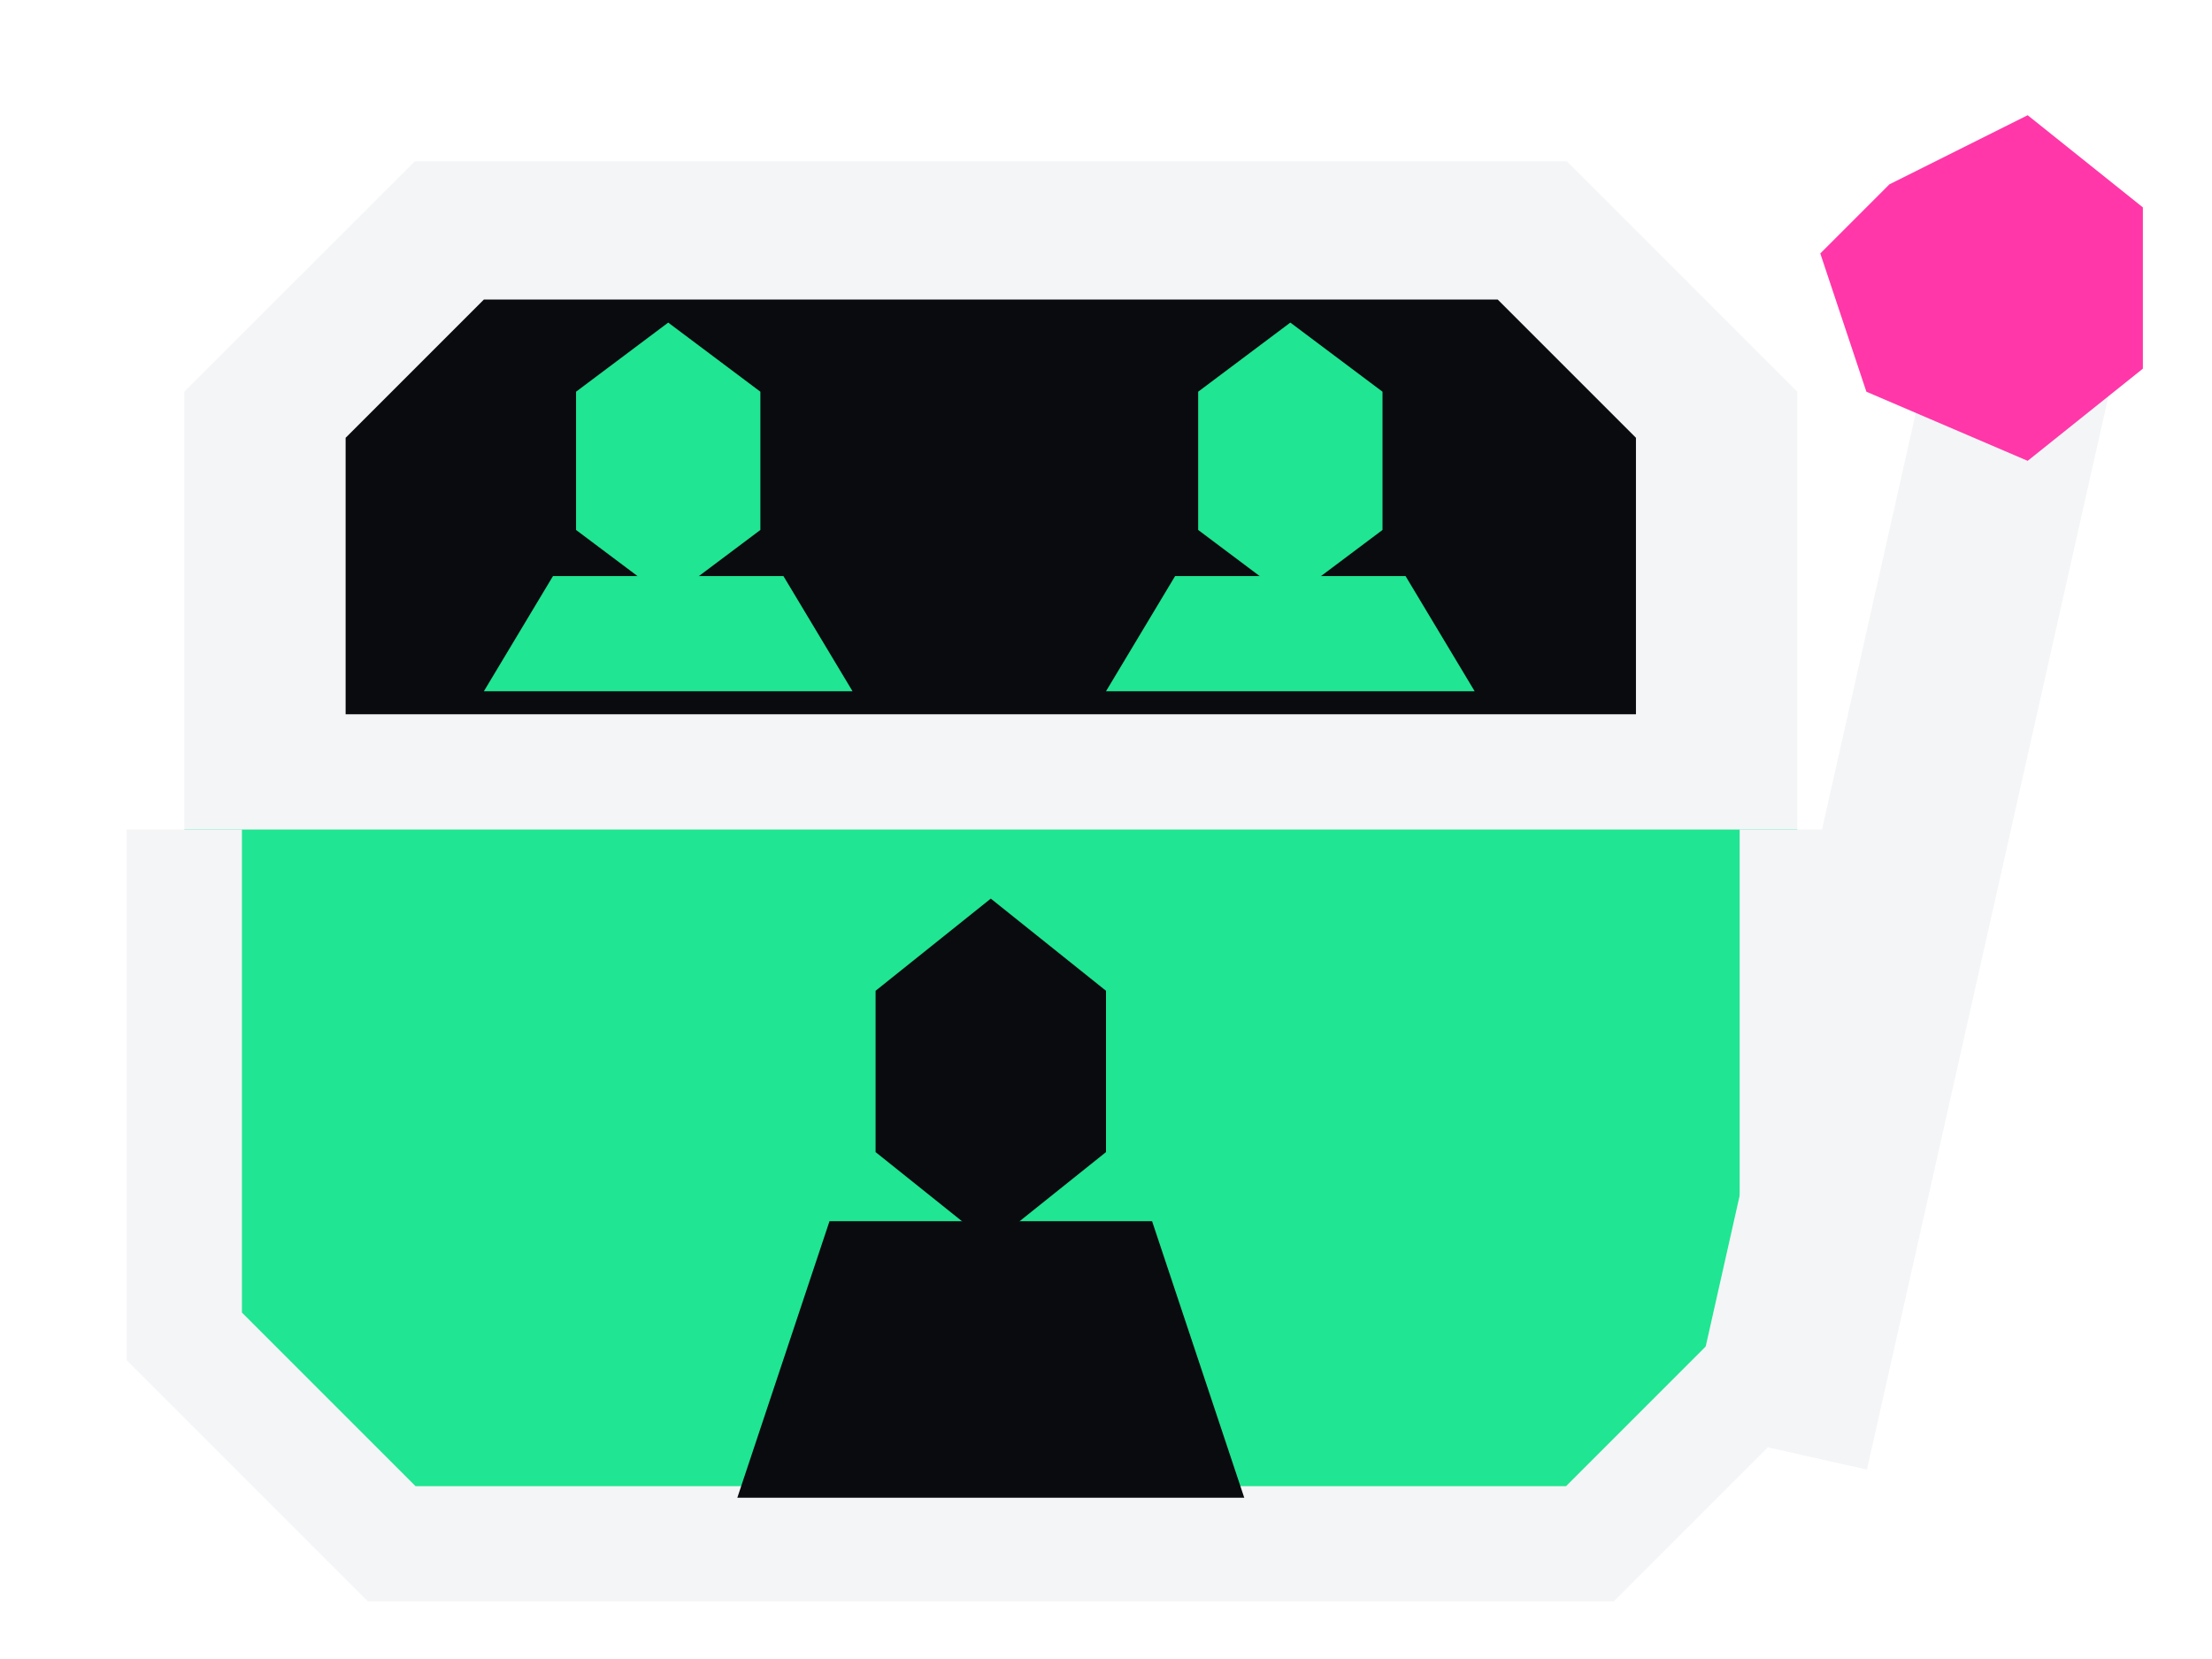
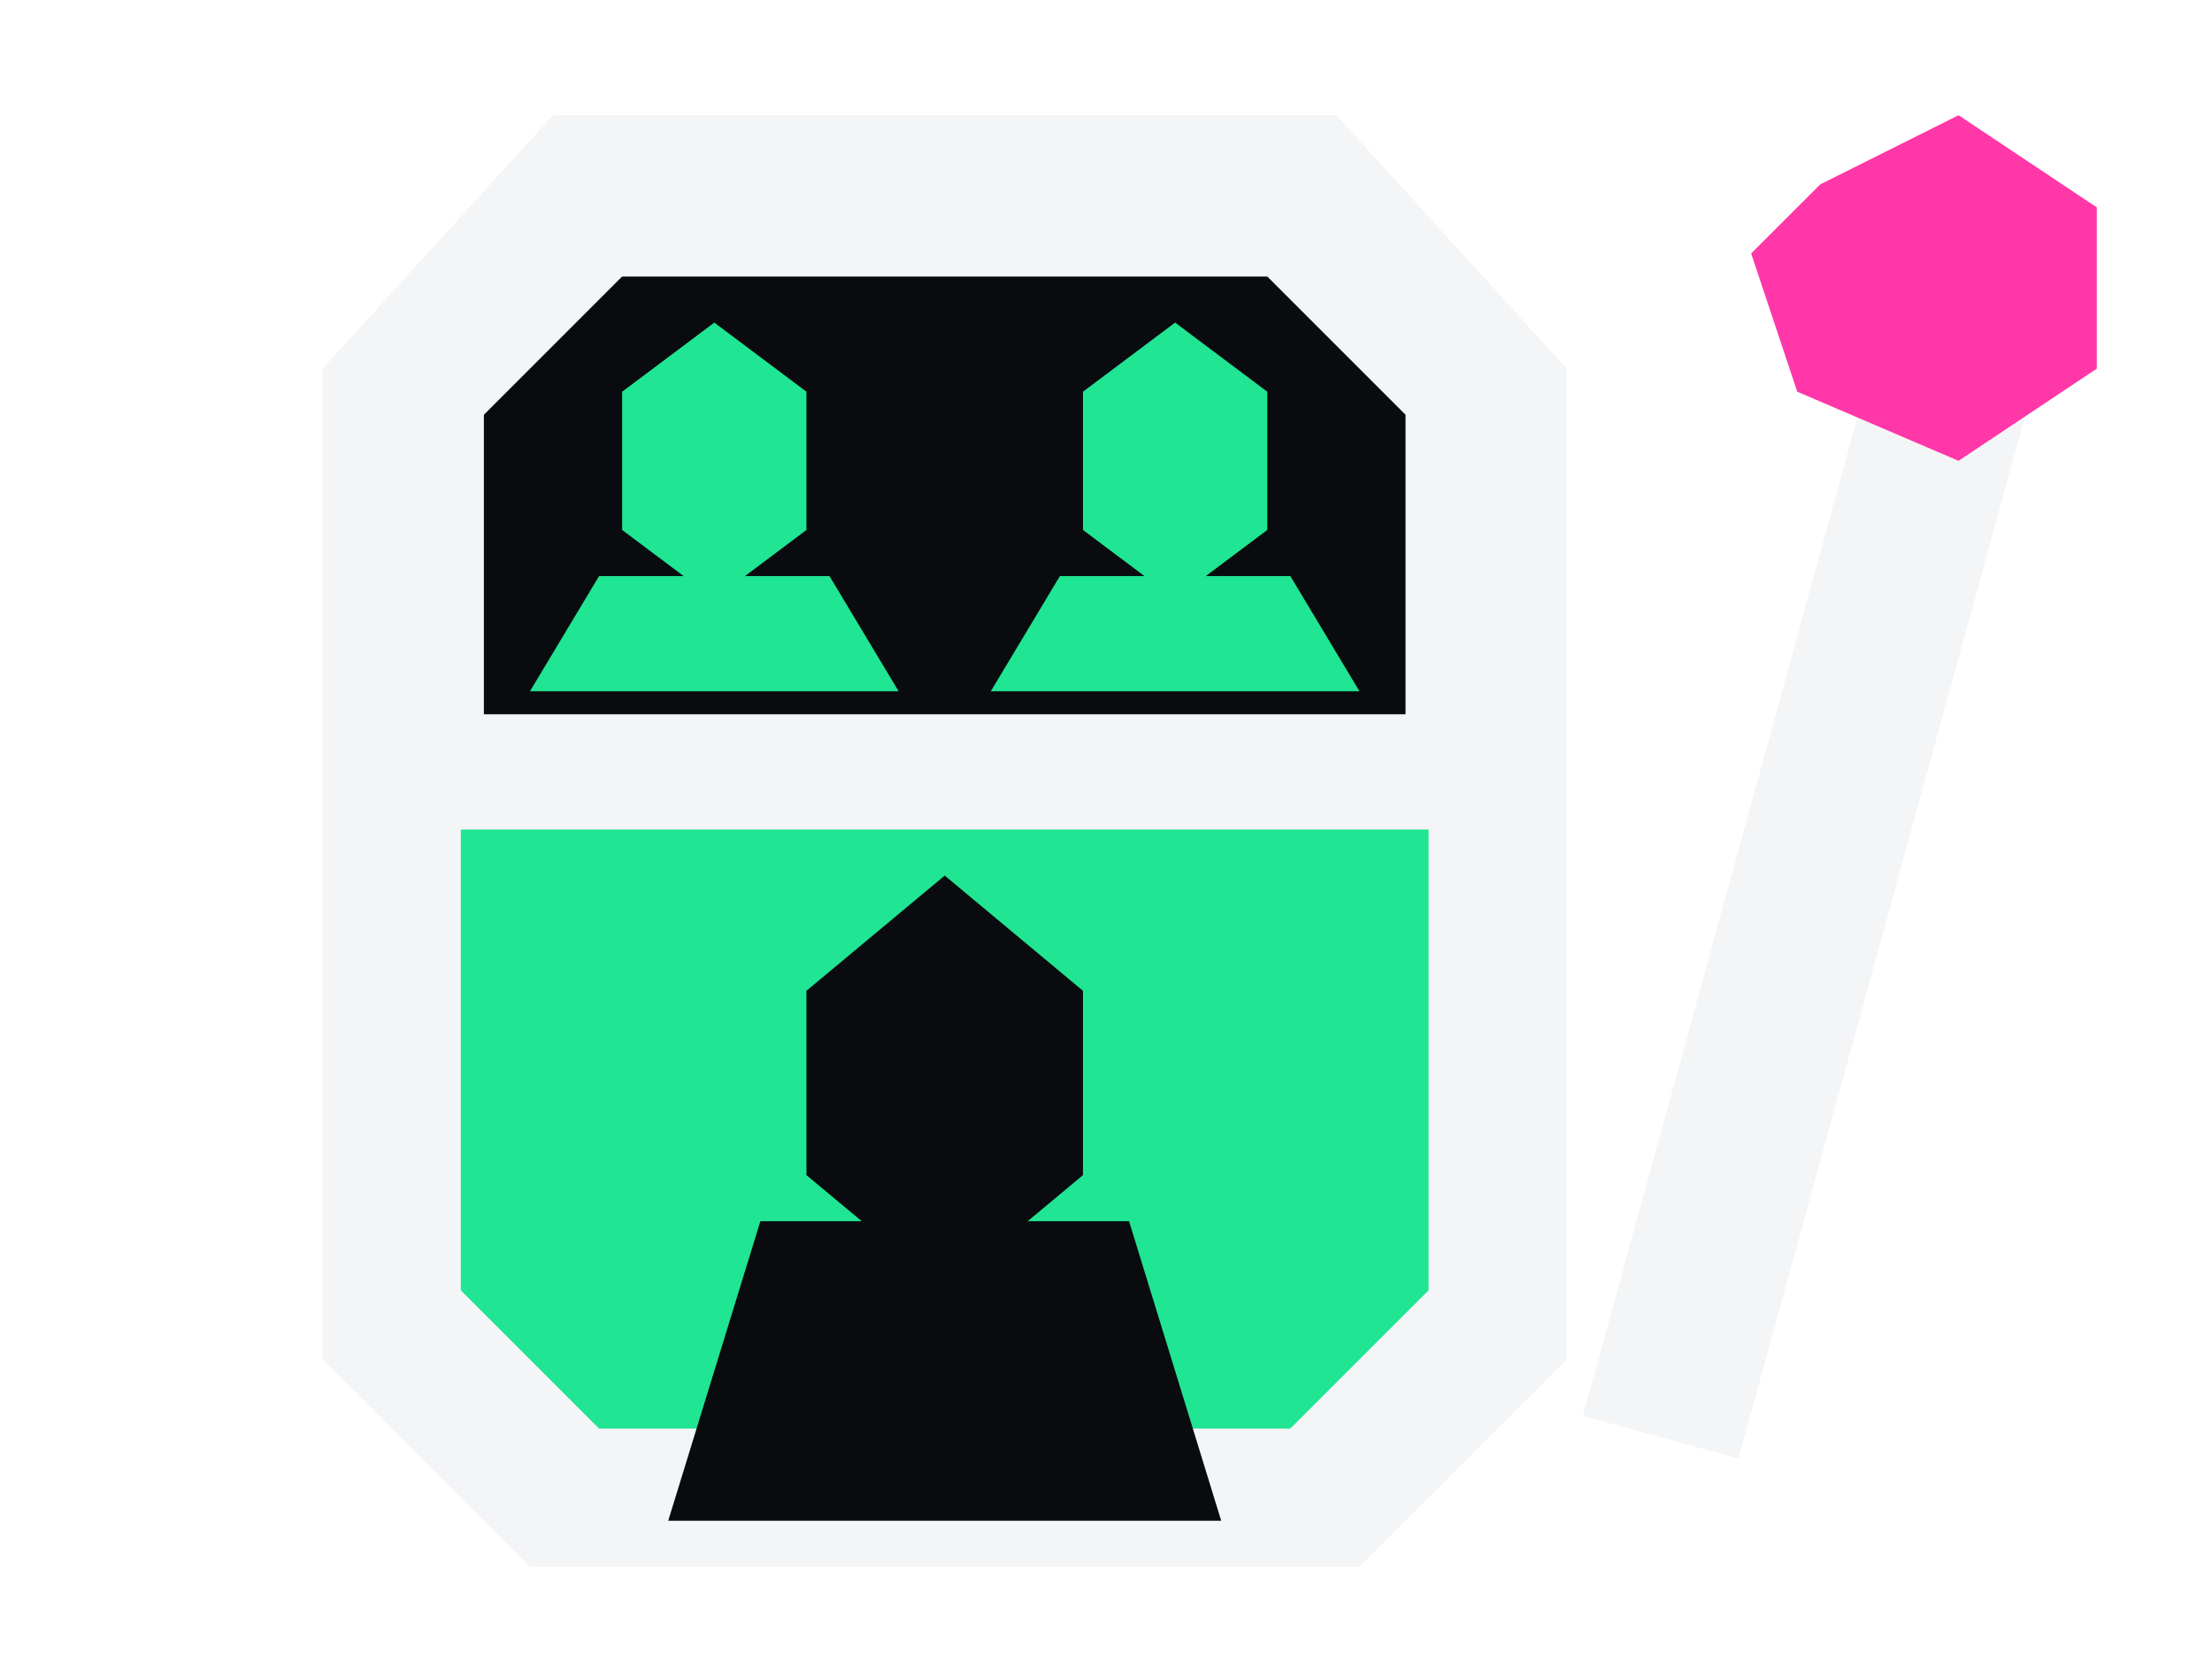
<svg xmlns="http://www.w3.org/2000/svg" viewBox="0 0 96 72" role="img" aria-label="SpinHire">
-   <path d="M8 17 18 7h50l10 10v21H8Z" fill="#F4F5F7" />
-   <path d="m15 19 6-6h44l6 6v12H15Z" fill="#090B0E" />
-   <path d="M8 36h70v22l-9 9H17l-9-9Z" fill="#20E592" />
-   <path d="M8 36v22l9 9h52l9-9V36" fill="none" stroke="#F4F5F7" stroke-width="5" stroke-linejoin="miter" />
+   <path d="m14 16 10-11h34l10 11v22H14Z" fill="#F4F5F7" />
+   <path d="m21 18 6-6h28l6 6v13H21Z" fill="#090B0E" />
+   <path d="M14 36h54v23l-9 9H23l-9-9Z" fill="#F4F5F7" />
+   <path d="M20 36h42v20l-6 6H26l-6-6Z" fill="#20E592" />
  <g fill="#20E592">
-     <path d="m25 17 4-3 4 3v6l-4 3-4-3Z" />
-     <path d="m21 30 3-5h10l3 5Z" />
-     <path d="m52 17 4-3 4 3v6l-4 3-4-3Z" />
-     <path d="m48 30 3-5h10l3 5Z" />
+     <path d="m27 17 4-3 4 3v6l-4 3-4-3Z" />
+     <path d="m23 30 3-5h10l3 5Z" />
+     <path d="m47 17 4-3 4 3v6l-4 3-4-3Z" />
+     <path d="m43 30 3-5h10l3 5Z" />
  </g>
  <g fill="#090B0E">
-     <path d="m38 43 5-4 5 4v7l-5 4-5-4Z" />
-     <path d="m32 65 4-12h14l4 12Z" />
+     <path d="m35 43 6-5 6 5v8l-6 5-6-5Z" />
+     <path d="m29 66 4-13h16l4 13Z" />
  </g>
-   <path d="m78 59 9-40" fill="none" stroke="#F4F5F7" stroke-width="8" stroke-linecap="square" />
-   <path d="m82 8 6-3 5 4v7l-5 4-7-3-2-6Z" fill="#FF37A8" />
+   <path d="m73 59 11-40" fill="none" stroke="#F4F5F7" stroke-width="7" stroke-linecap="square" />
+   <path d="m79 8 6-3 6 4v7l-6 4-7-3-2-6Z" fill="#FF37A8" />
</svg>
